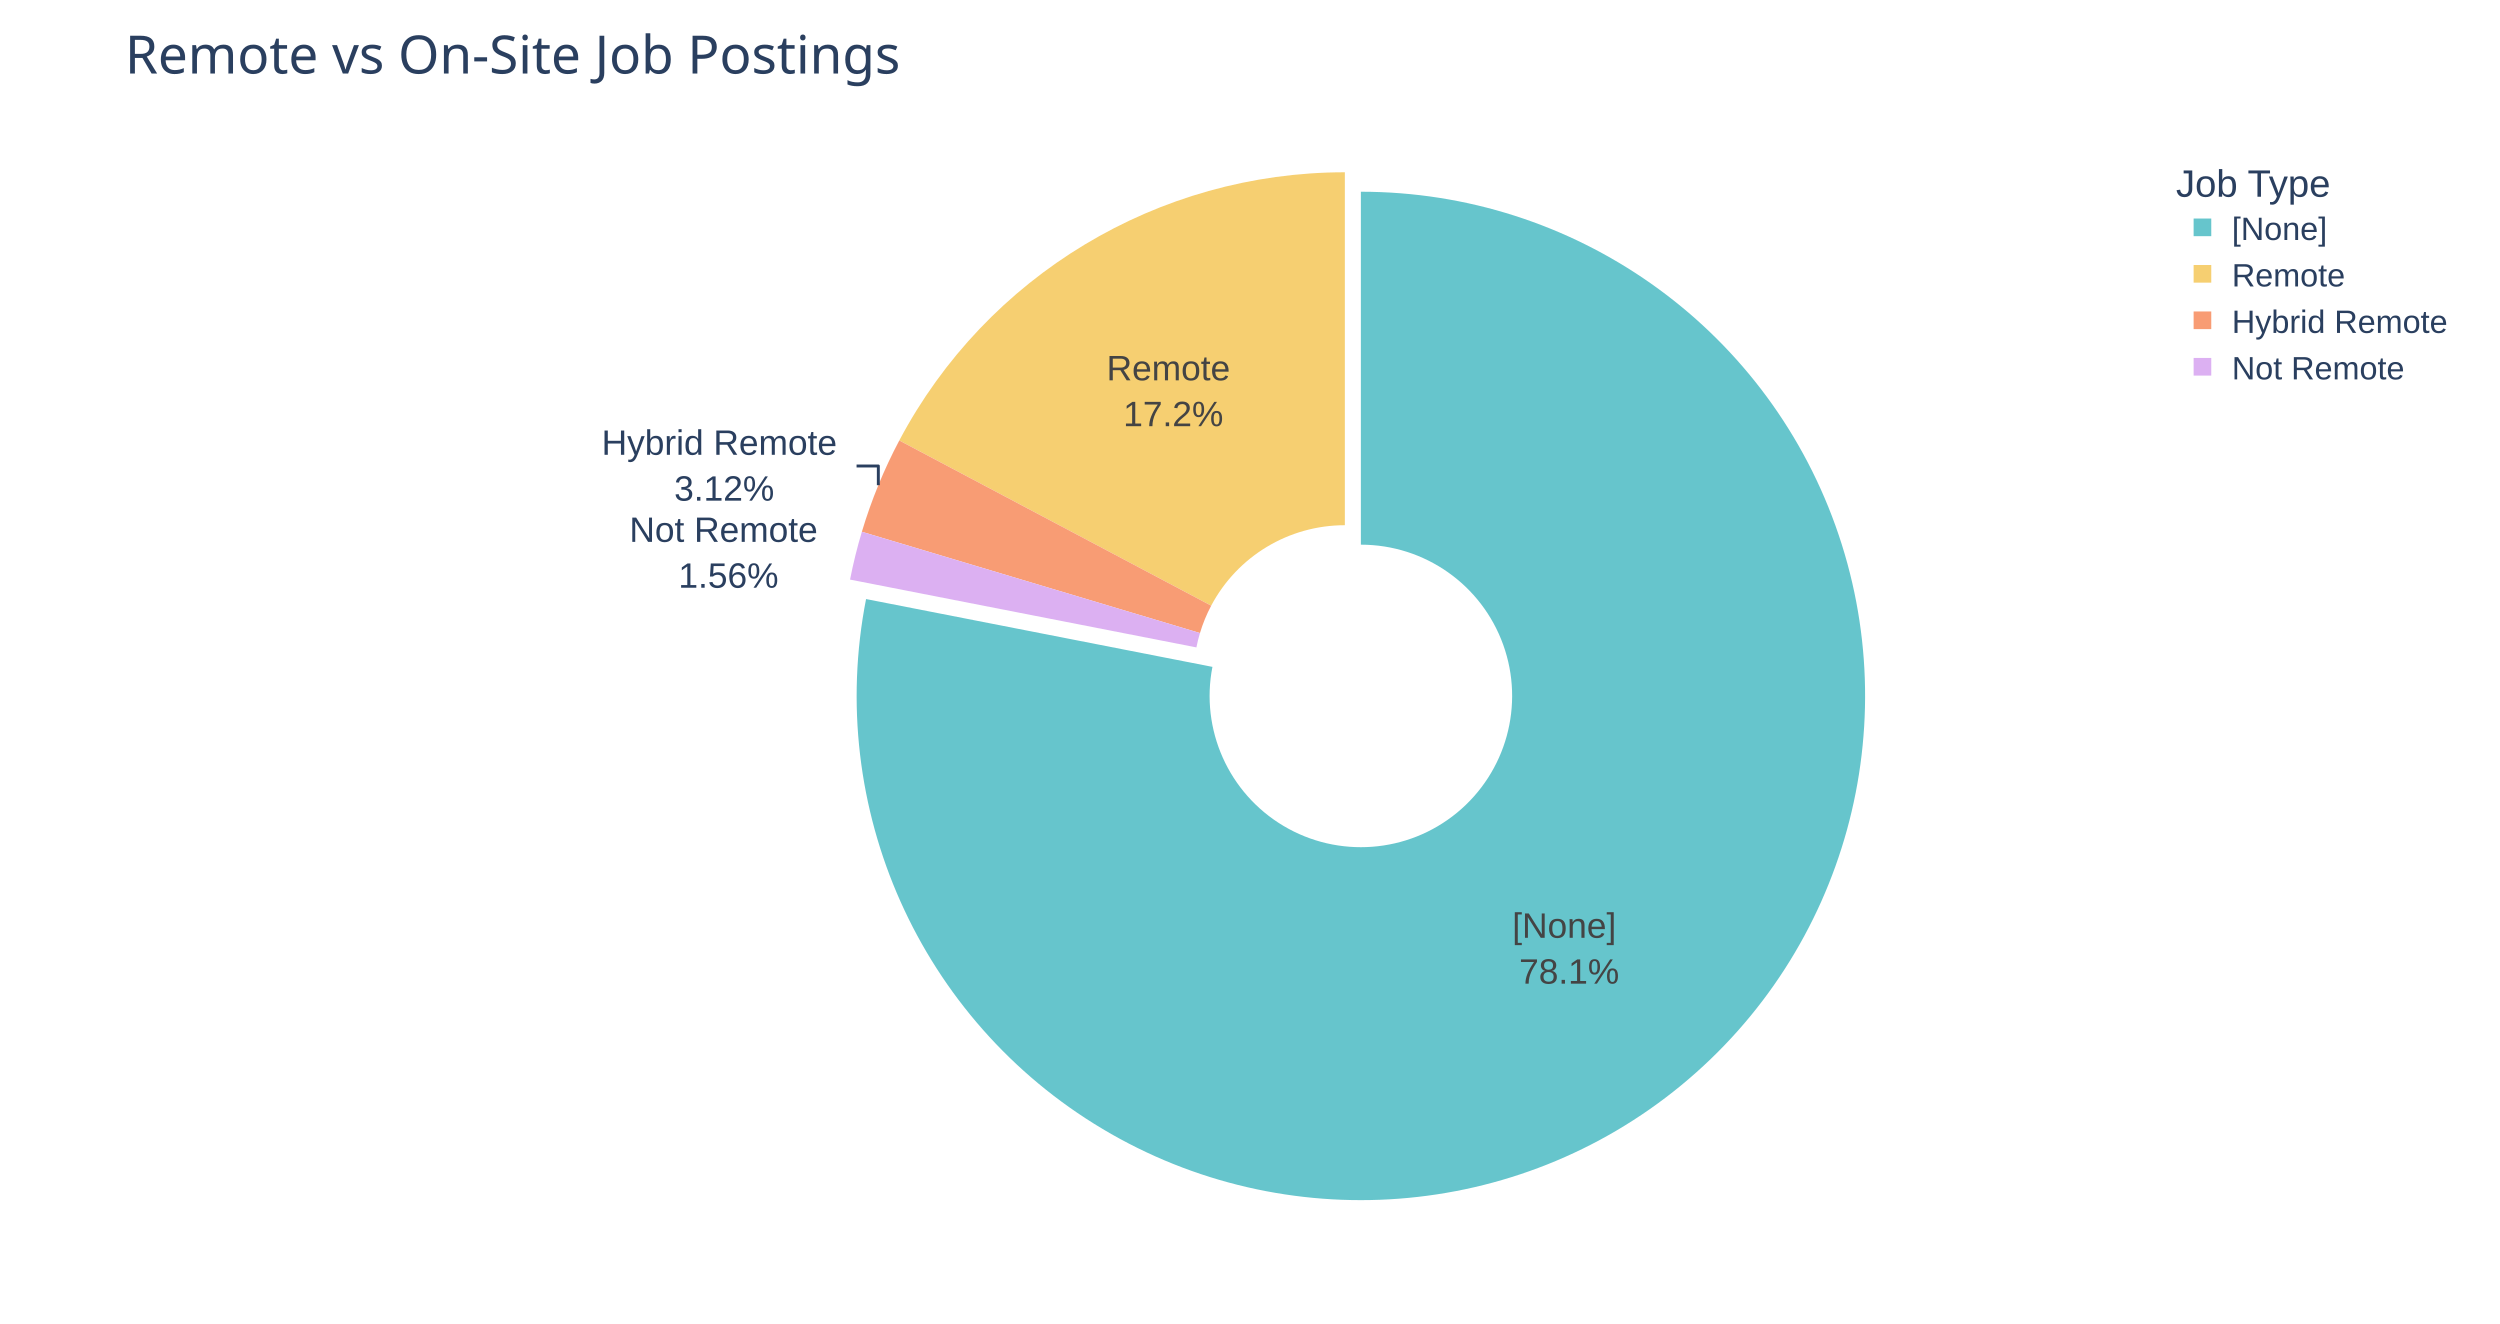
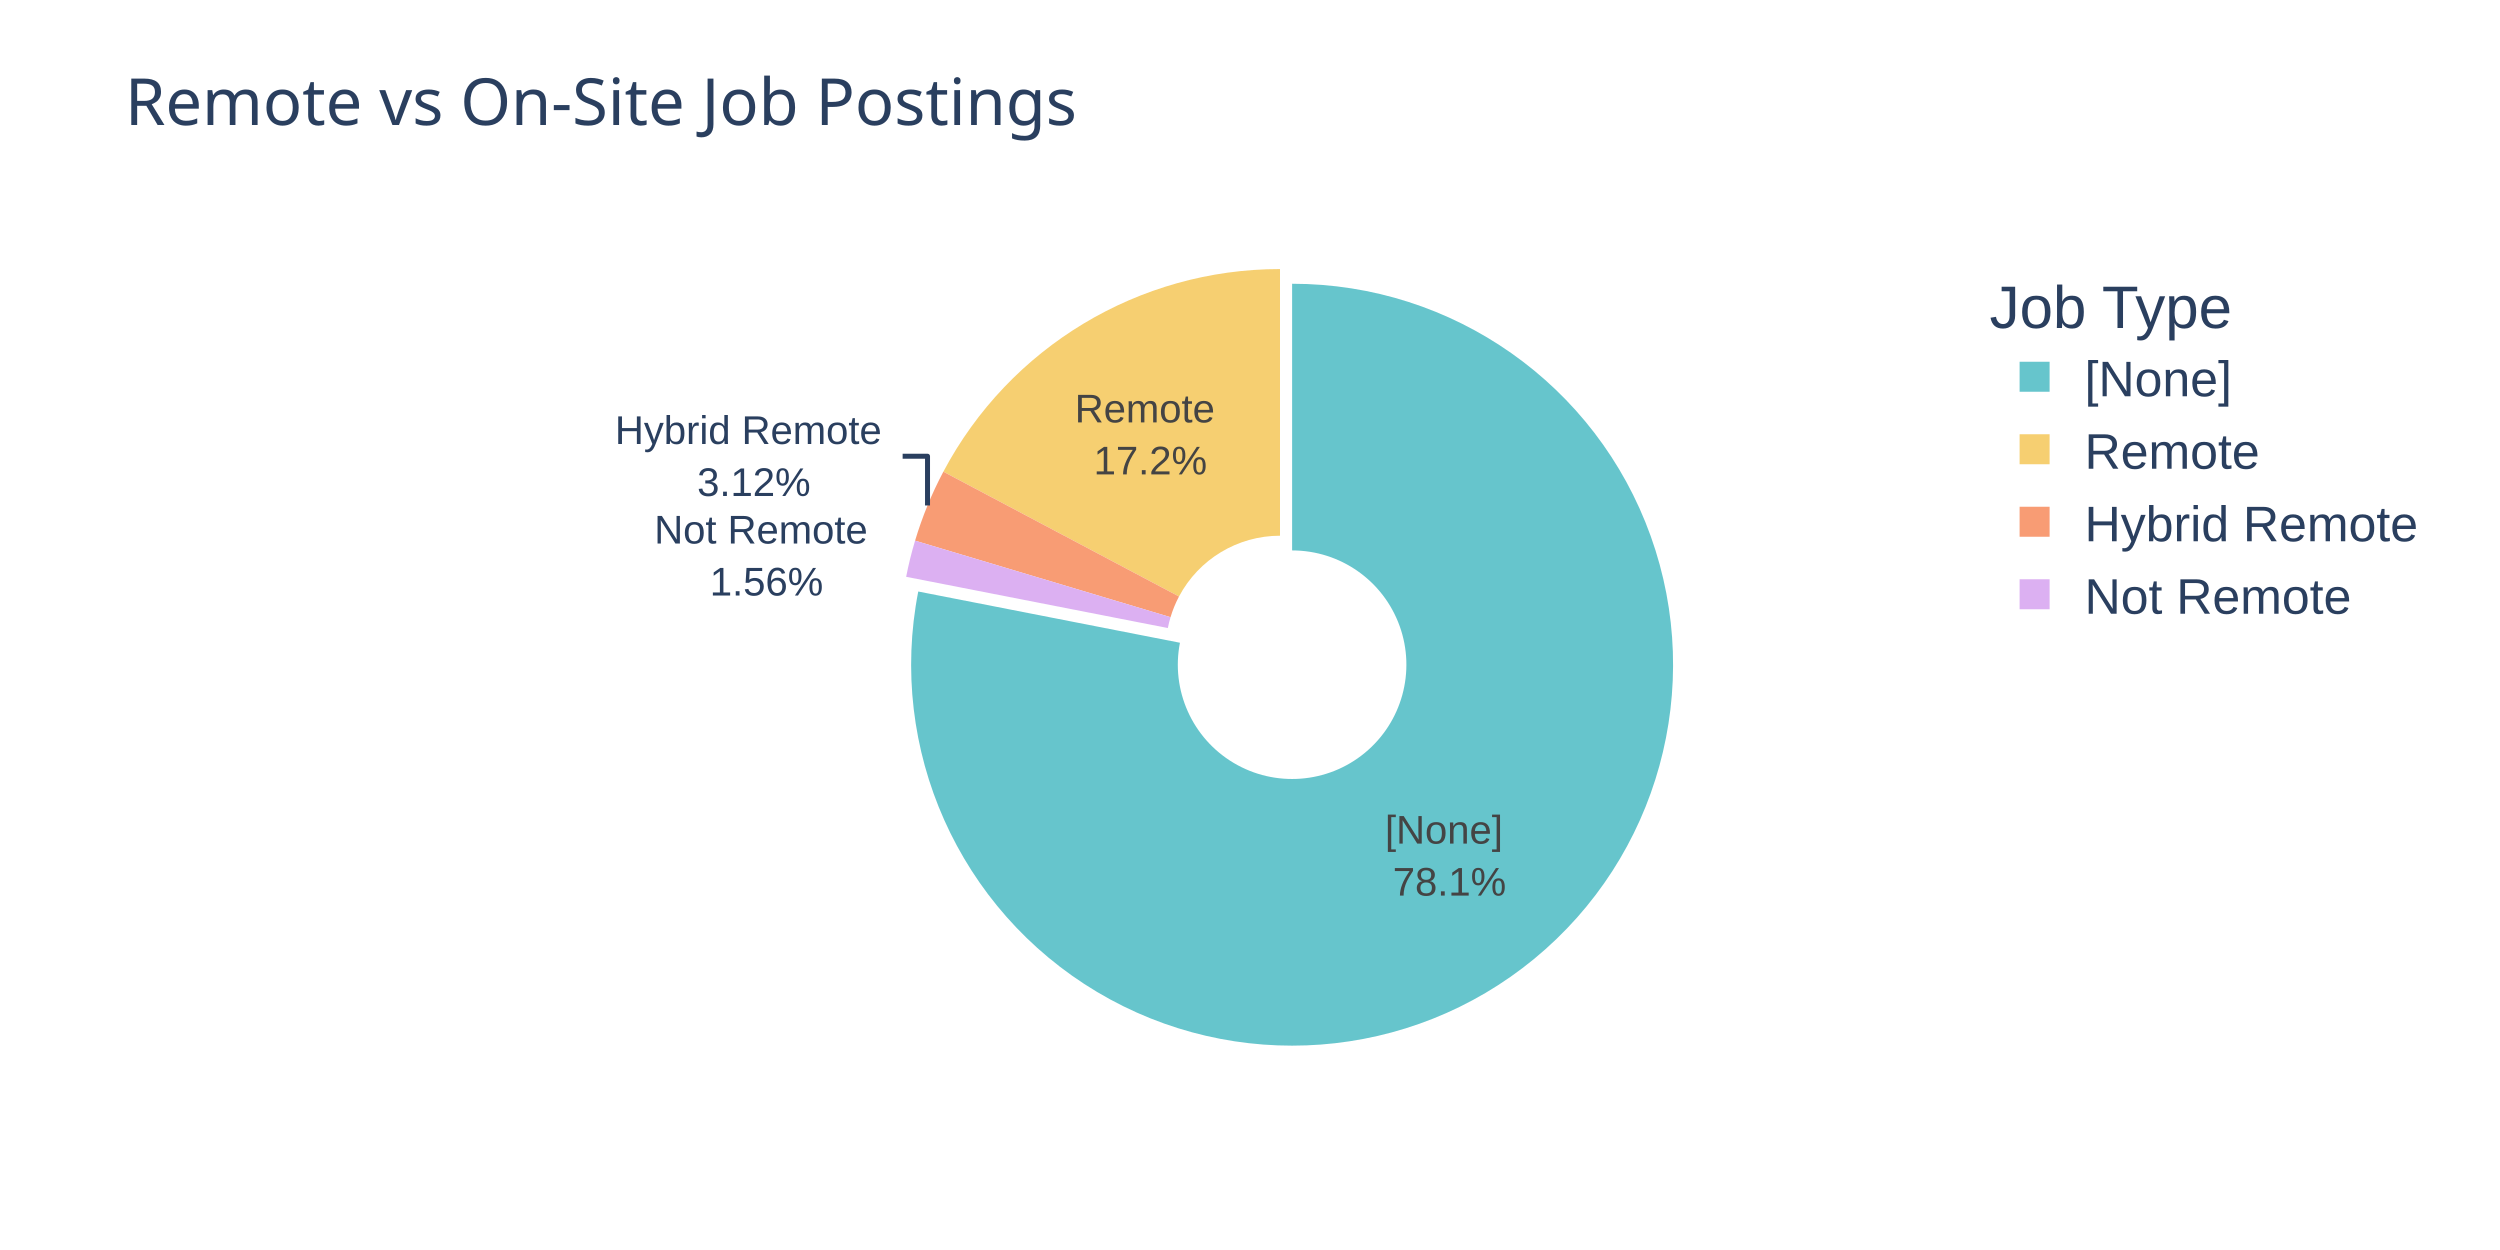
- <svg xmlns="http://www.w3.org/2000/svg" class="main-svg" width="1700" height="900" style="" viewBox="0 0 1700 900">
-   <rect x="0" y="0" width="1700" height="900" style="fill: rgb(255, 255, 255); fill-opacity: 1;" />
-   <defs id="defs-a34898">
+ <svg xmlns="http://www.w3.org/2000/svg" class="main-svg" width="1000" height="500" style="" viewBox="0 0 1000 500">
+   <rect x="0" y="0" width="1000" height="500" style="fill: rgb(255, 255, 255); fill-opacity: 1;" />
+   <defs id="defs-d89236">
    <g class="clips" />
    <g class="gradients" />
    <g class="patterns" />
  </defs>
  <g class="bglayer" />
  <g class="layer-below">
    <g class="imagelayer" />
    <g class="shapelayer" />
  </g>
  <g class="cartesianlayer" />
  <g class="polarlayer" />
  <g class="smithlayer" />
  <g class="ternarylayer" />
  <g class="geolayer" />
  <g class="funnelarealayer" />
  <g class="pielayer">
    <g class="trace" stroke-linejoin="round" style="opacity: 1;">
      <g class="slice">
-         <path class="surface" d="M824.455,453.472a102.857,102.857 0 1 0 100.941,-83.094l0,-240a342.857,342.857 0 1 1 -336.469,276.981Z" style="pointer-events: none; fill: rgb(102, 197, 204); fill-opacity: 1; stroke-width: 0; stroke: rgb(68, 68, 68); stroke-opacity: 1;" />
+         <path class="surface" d="M471.98,257.099a45.714,45.714 0 1 0 44.863,-36.931l0,-106.667a152.381,152.381 0 1 1 -149.542,123.103Z" style="pointer-events: none; fill: rgb(102, 197, 204); fill-opacity: 1; stroke-width: 0; stroke: rgb(68, 68, 68); stroke-opacity: 1;" />
        <g class="slicetext">
-           <text data-notex="1" class="slicetext" transform="translate(1067.033,637.6917)" text-anchor="middle" x="0" y="0" style="font-family: Arial; font-size: 24px; fill: rgb(68, 68, 68); fill-opacity: 1; white-space: pre;">
+           <text data-notex="1" class="slicetext" transform="translate(579.7926,337.4463)" text-anchor="middle" x="0" y="0" style="font-family: Arial; font-size: 16px; fill: rgb(68, 68, 68); fill-opacity: 1; white-space: pre;">
            <tspan class="line" dy="0em" x="0" y="0">[None]</tspan>
            <tspan class="line" dy="1.3em" x="0" y="0">78.1%</tspan>
          </text>
        </g>
      </g>
      <g class="slice">
-         <path class="surface" d="M914.5,357.143a102.857,102.857 0 0 0 -90.896,54.717l-212.091,-112.327a342.857,342.857 0 0 1 302.987,-182.39Z" style="pointer-events: none; fill: rgb(246, 207, 113); fill-opacity: 1; stroke-width: 0; stroke: rgb(68, 68, 68); stroke-opacity: 1;" />
+         <path class="surface" d="M512,214.286a45.714,45.714 0 0 0 -40.398,24.319l-94.263,-49.923a152.381,152.381 0 0 1 134.661,-81.062Z" style="pointer-events: none; fill: rgb(246, 207, 113); fill-opacity: 1; stroke-width: 0; stroke: rgb(68, 68, 68); stroke-opacity: 1;" />
        <g class="slicetext">
-           <text data-notex="1" class="slicetext" transform="translate(797.8412,258.6037)" text-anchor="middle" x="0" y="0" style="font-family: Arial; font-size: 24px; fill: rgb(68, 68, 68); fill-opacity: 1; white-space: pre;">
+           <text data-notex="1" class="slicetext" transform="translate(460.1516,168.9628)" text-anchor="middle" x="0" y="0" style="font-family: Arial; font-size: 16px; fill: rgb(68, 68, 68); fill-opacity: 1; white-space: pre;">
            <tspan class="line" dy="0em" x="0" y="0">Remote</tspan>
            <tspan class="line" dy="1.3em" x="0" y="0">17.2%</tspan>
          </text>
        </g>
      </g>
      <g class="slice">
-         <path class="surface" d="M823.604,411.86a102.857,102.857 0 0 0 -7.634,18.622l-229.905,-68.876a342.857,342.857 0 0 1 25.448,-62.074Z" style="pointer-events: none; fill: rgb(248, 156, 116); fill-opacity: 1; stroke-width: 0; stroke: rgb(68, 68, 68); stroke-opacity: 1;" />
+         <path class="surface" d="M471.602,238.604a45.714,45.714 0 0 0 -3.393,8.277l-102.18,-30.611a152.381,152.381 0 0 1 11.31,-27.588Z" style="pointer-events: none; fill: rgb(248, 156, 116); fill-opacity: 1; stroke-width: 0; stroke: rgb(68, 68, 68); stroke-opacity: 1;" />
        <g class="slicetext">
-           <text data-notex="1" class="slicetext" transform="translate(492.4662,309.2593)" text-anchor="middle" x="0" y="0" style="font-family: Arial; font-size: 24px; fill: rgb(42, 63, 95); fill-opacity: 1; white-space: pre;">
+           <text data-notex="1" class="slicetext" transform="translate(301.5544,177.588)" text-anchor="middle" x="0" y="0" style="font-family: Arial; font-size: 16px; fill: rgb(42, 63, 95); fill-opacity: 1; white-space: pre;">
            <tspan class="line" dy="0em" x="0" y="0">Hybrid Remote</tspan>
            <tspan class="line" dy="1.3em" x="0" y="0">3.12%</tspan>
          </text>
        </g>
-         <path class="textline" stroke-width="2" d="M597.267,329.945V316.861h-14.801" fill="none" style="stroke: rgb(42, 63, 95); stroke-opacity: 1;" />
+         <path class="textline" stroke-width="2" d="M371.008,202.198V182.494h-9.953" fill="none" style="stroke: rgb(42, 63, 95); stroke-opacity: 1;" />
      </g>
      <g class="slice">
-         <path class="surface" d="M815.969,430.482a102.857,102.857 0 0 0 -2.41,9.755l-235.528,-46.113a342.857,342.857 0 0 1 8.034,-32.517Z" style="pointer-events: none; fill: rgb(220, 176, 242); fill-opacity: 1; stroke-width: 0; stroke: rgb(68, 68, 68); stroke-opacity: 1;" />
+         <path class="surface" d="M468.209,246.881a45.714,45.714 0 0 0 -1.071,4.336l-104.679,-20.495a152.381,152.381 0 0 1 3.571,-14.452Z" style="pointer-events: none; fill: rgb(220, 176, 242); fill-opacity: 1; stroke-width: 0; stroke: rgb(68, 68, 68); stroke-opacity: 1;" />
        <g class="slicetext">
-           <text data-notex="1" class="slicetext" transform="translate(495.3498,368.4624)" text-anchor="middle" x="0" y="0" style="font-family: Arial; font-size: 24px; fill: rgb(42, 63, 95); fill-opacity: 1; white-space: pre;">
+           <text data-notex="1" class="slicetext" transform="translate(306.6138,217.4005)" text-anchor="middle" x="0" y="0" style="font-family: Arial; font-size: 16px; fill: rgb(42, 63, 95); fill-opacity: 1; white-space: pre;">
            <tspan class="line" dy="0em" x="0" y="0">Not Remote</tspan>
            <tspan class="line" dy="1.3em" x="0" y="0">1.56%</tspan>
          </text>
        </g>
      </g>
    </g>
  </g>
  <g class="iciclelayer" />
  <g class="treemaplayer" />
  <g class="sunburstlayer" />
  <g class="glimages" />
-   <defs id="topdefs-a34898">
+   <defs id="topdefs-d89236">
    <g class="clips" />
-     <clipPath id="legenda34898">
-       <rect width="210" height="171" x="0" y="0" />
+     <clipPath id="legendd89236">
+       <rect width="194" height="158" x="0" y="0" />
    </clipPath>
  </defs>
  <g class="layer-above">
    <g class="imagelayer" />
    <g class="shapelayer" />
  </g>
  <g class="infolayer">
-     <g class="legend" pointer-events="all" transform="translate(1477.66,100)">
-       <rect class="bg" shape-rendering="crispEdges" width="210" height="171" x="0" y="0" style="stroke: rgb(68, 68, 68); stroke-opacity: 1; fill: rgb(255, 255, 255); fill-opacity: 1; stroke-width: 0px;" />
-       <g class="scrollbox" transform="" clip-path="url(#legenda34898)">
-         <text class="legendtitletext" text-anchor="start" x="2" y="33.8" style="font-family: Arial; font-size: 26px; fill: rgb(42, 63, 95); fill-opacity: 1; white-space: pre;">Job Type</text>
+     <g class="legend" pointer-events="all" transform="translate(793.84,100)">
+       <rect class="bg" shape-rendering="crispEdges" width="194" height="158" x="0" y="0" style="stroke: rgb(68, 68, 68); stroke-opacity: 1; fill: rgb(255, 255, 255); fill-opacity: 1; stroke-width: 0px;" />
+       <g class="scrollbox" transform="" clip-path="url(#legendd89236)">
+         <text class="legendtitletext" text-anchor="start" x="2" y="31.2" style="font-family: Arial; font-size: 24px; fill: rgb(42, 63, 95); fill-opacity: 1; white-space: pre;">Job Type</text>
        <g class="groups">
-           <g class="traces" transform="translate(0,54.6)" style="opacity: 1;">
-             <text class="legendtext" text-anchor="start" x="40" y="8.58" style="font-family: Arial; font-size: 22px; fill: rgb(42, 63, 95); fill-opacity: 1; white-space: pre;">[None]</text>
+           <g class="traces" transform="translate(0,50.7)" style="opacity: 1;">
+             <text class="legendtext" text-anchor="start" x="40" y="7.8" style="font-family: Arial; font-size: 20px; fill: rgb(42, 63, 95); fill-opacity: 1; white-space: pre;">[None]</text>
            <g class="layers" style="opacity: 1;">
              <g class="legendfill" />
              <g class="legendlines" />
              <g class="legendsymbols">
                <g class="legendpoints">
                  <path class="legendpie" d="M6,6H-6V-6H6Z" transform="translate(20,0)" style="fill: rgb(102, 197, 204); fill-opacity: 1; stroke-width: 0; stroke: rgb(68, 68, 68); stroke-opacity: 1;" />
                </g>
              </g>
            </g>
-             <rect class="legendtoggle" x="0" y="-15.8" width="205" height="31.6" style="fill: rgb(0, 0, 0); fill-opacity: 0;" />
+             <rect class="legendtoggle" x="0" y="-14.5" width="189" height="29" style="fill: rgb(0, 0, 0); fill-opacity: 0;" />
          </g>
-           <g class="traces" transform="translate(0,86.2)" style="opacity: 1;">
-             <text class="legendtext" text-anchor="start" x="40" y="8.58" style="font-family: Arial; font-size: 22px; fill: rgb(42, 63, 95); fill-opacity: 1; white-space: pre;">Remote</text>
+           <g class="traces" transform="translate(0,79.7)" style="opacity: 1;">
+             <text class="legendtext" text-anchor="start" x="40" y="7.8" style="font-family: Arial; font-size: 20px; fill: rgb(42, 63, 95); fill-opacity: 1; white-space: pre;">Remote</text>
            <g class="layers" style="opacity: 1;">
              <g class="legendfill" />
              <g class="legendlines" />
              <g class="legendsymbols">
                <g class="legendpoints">
                  <path class="legendpie" d="M6,6H-6V-6H6Z" transform="translate(20,0)" style="fill: rgb(246, 207, 113); fill-opacity: 1; stroke-width: 0; stroke: rgb(68, 68, 68); stroke-opacity: 1;" />
                </g>
              </g>
            </g>
-             <rect class="legendtoggle" x="0" y="-15.8" width="205" height="31.6" style="fill: rgb(0, 0, 0); fill-opacity: 0;" />
+             <rect class="legendtoggle" x="0" y="-14.5" width="189" height="29" style="fill: rgb(0, 0, 0); fill-opacity: 0;" />
          </g>
-           <g class="traces" transform="translate(0,117.8)" style="opacity: 1;">
-             <text class="legendtext" text-anchor="start" x="40" y="8.58" style="font-family: Arial; font-size: 22px; fill: rgb(42, 63, 95); fill-opacity: 1; white-space: pre;">Hybrid Remote</text>
+           <g class="traces" transform="translate(0,108.7)" style="opacity: 1;">
+             <text class="legendtext" text-anchor="start" x="40" y="7.8" style="font-family: Arial; font-size: 20px; fill: rgb(42, 63, 95); fill-opacity: 1; white-space: pre;">Hybrid Remote</text>
            <g class="layers" style="opacity: 1;">
              <g class="legendfill" />
              <g class="legendlines" />
              <g class="legendsymbols">
                <g class="legendpoints">
                  <path class="legendpie" d="M6,6H-6V-6H6Z" transform="translate(20,0)" style="fill: rgb(248, 156, 116); fill-opacity: 1; stroke-width: 0; stroke: rgb(68, 68, 68); stroke-opacity: 1;" />
                </g>
              </g>
            </g>
-             <rect class="legendtoggle" x="0" y="-15.8" width="205" height="31.6" style="fill: rgb(0, 0, 0); fill-opacity: 0;" />
+             <rect class="legendtoggle" x="0" y="-14.5" width="189" height="29" style="fill: rgb(0, 0, 0); fill-opacity: 0;" />
          </g>
-           <g class="traces" transform="translate(0,149.4)" style="opacity: 1;">
-             <text class="legendtext" text-anchor="start" x="40" y="8.58" style="font-family: Arial; font-size: 22px; fill: rgb(42, 63, 95); fill-opacity: 1; white-space: pre;">Not Remote</text>
+           <g class="traces" transform="translate(0,137.7)" style="opacity: 1;">
+             <text class="legendtext" text-anchor="start" x="40" y="7.8" style="font-family: Arial; font-size: 20px; fill: rgb(42, 63, 95); fill-opacity: 1; white-space: pre;">Not Remote</text>
            <g class="layers" style="opacity: 1;">
              <g class="legendfill" />
              <g class="legendlines" />
              <g class="legendsymbols">
                <g class="legendpoints">
                  <path class="legendpie" d="M6,6H-6V-6H6Z" transform="translate(20,0)" style="fill: rgb(220, 176, 242); fill-opacity: 1; stroke-width: 0; stroke: rgb(68, 68, 68); stroke-opacity: 1;" />
                </g>
              </g>
            </g>
-             <rect class="legendtoggle" x="0" y="-15.8" width="205" height="31.6" style="fill: rgb(0, 0, 0); fill-opacity: 0;" />
+             <rect class="legendtoggle" x="0" y="-14.5" width="189" height="29" style="fill: rgb(0, 0, 0); fill-opacity: 0;" />
          </g>
        </g>
      </g>
      <rect class="scrollbar" rx="20" ry="3" width="0" height="0" x="0" y="0" style="fill: rgb(128, 139, 164); fill-opacity: 1;" />
    </g>
    <g class="g-gtitle">
-       <text class="gtitle" x="85" y="50" text-anchor="start" dy="0em" style="opacity: 1; font-family: 'Arial Black'; font-size: 36px; fill: rgb(42, 63, 95); fill-opacity: 1; white-space: pre;">Remote vs On-Site Job Postings</text>
+       <text class="gtitle" x="50" y="50" text-anchor="start" dy="0em" style="opacity: 1; font-family: 'Arial Black'; font-size: 26px; fill: rgb(42, 63, 95); fill-opacity: 1; white-space: pre;">Remote vs On-Site Job Postings</text>
    </g>
  </g>
</svg>
